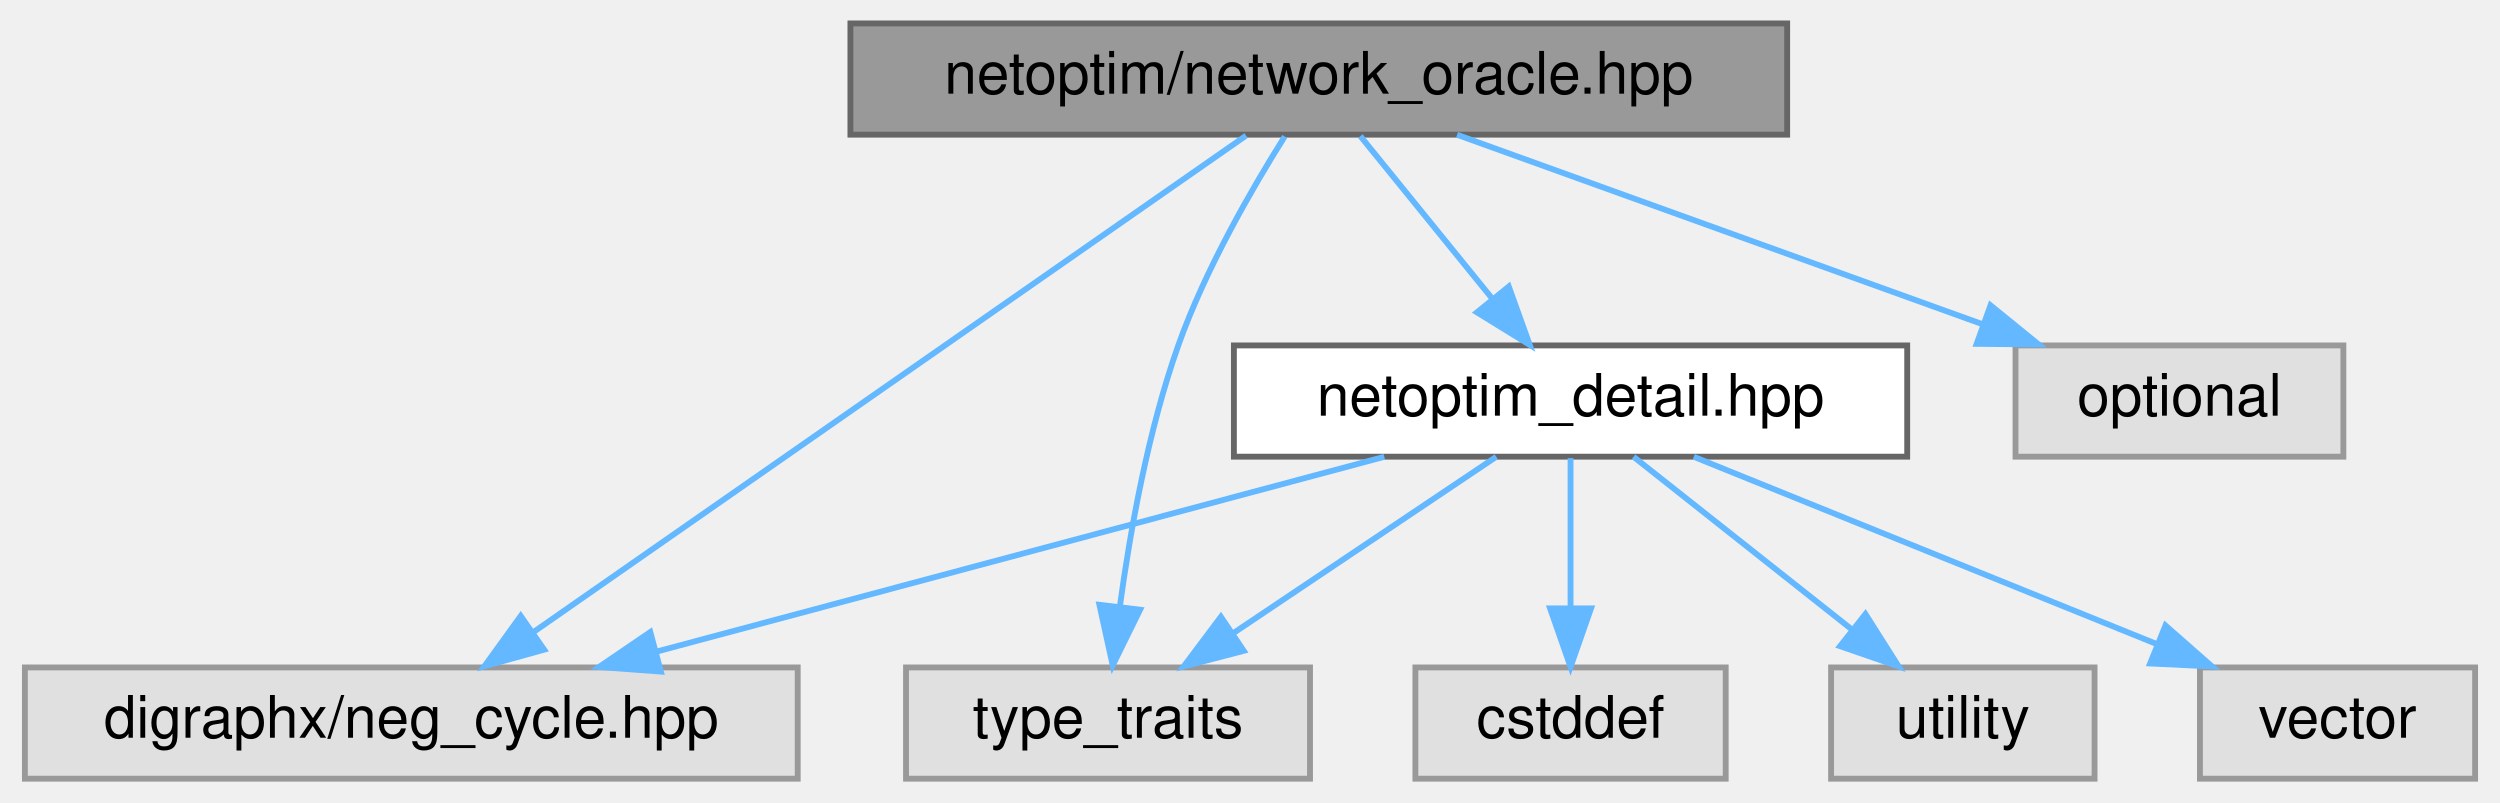
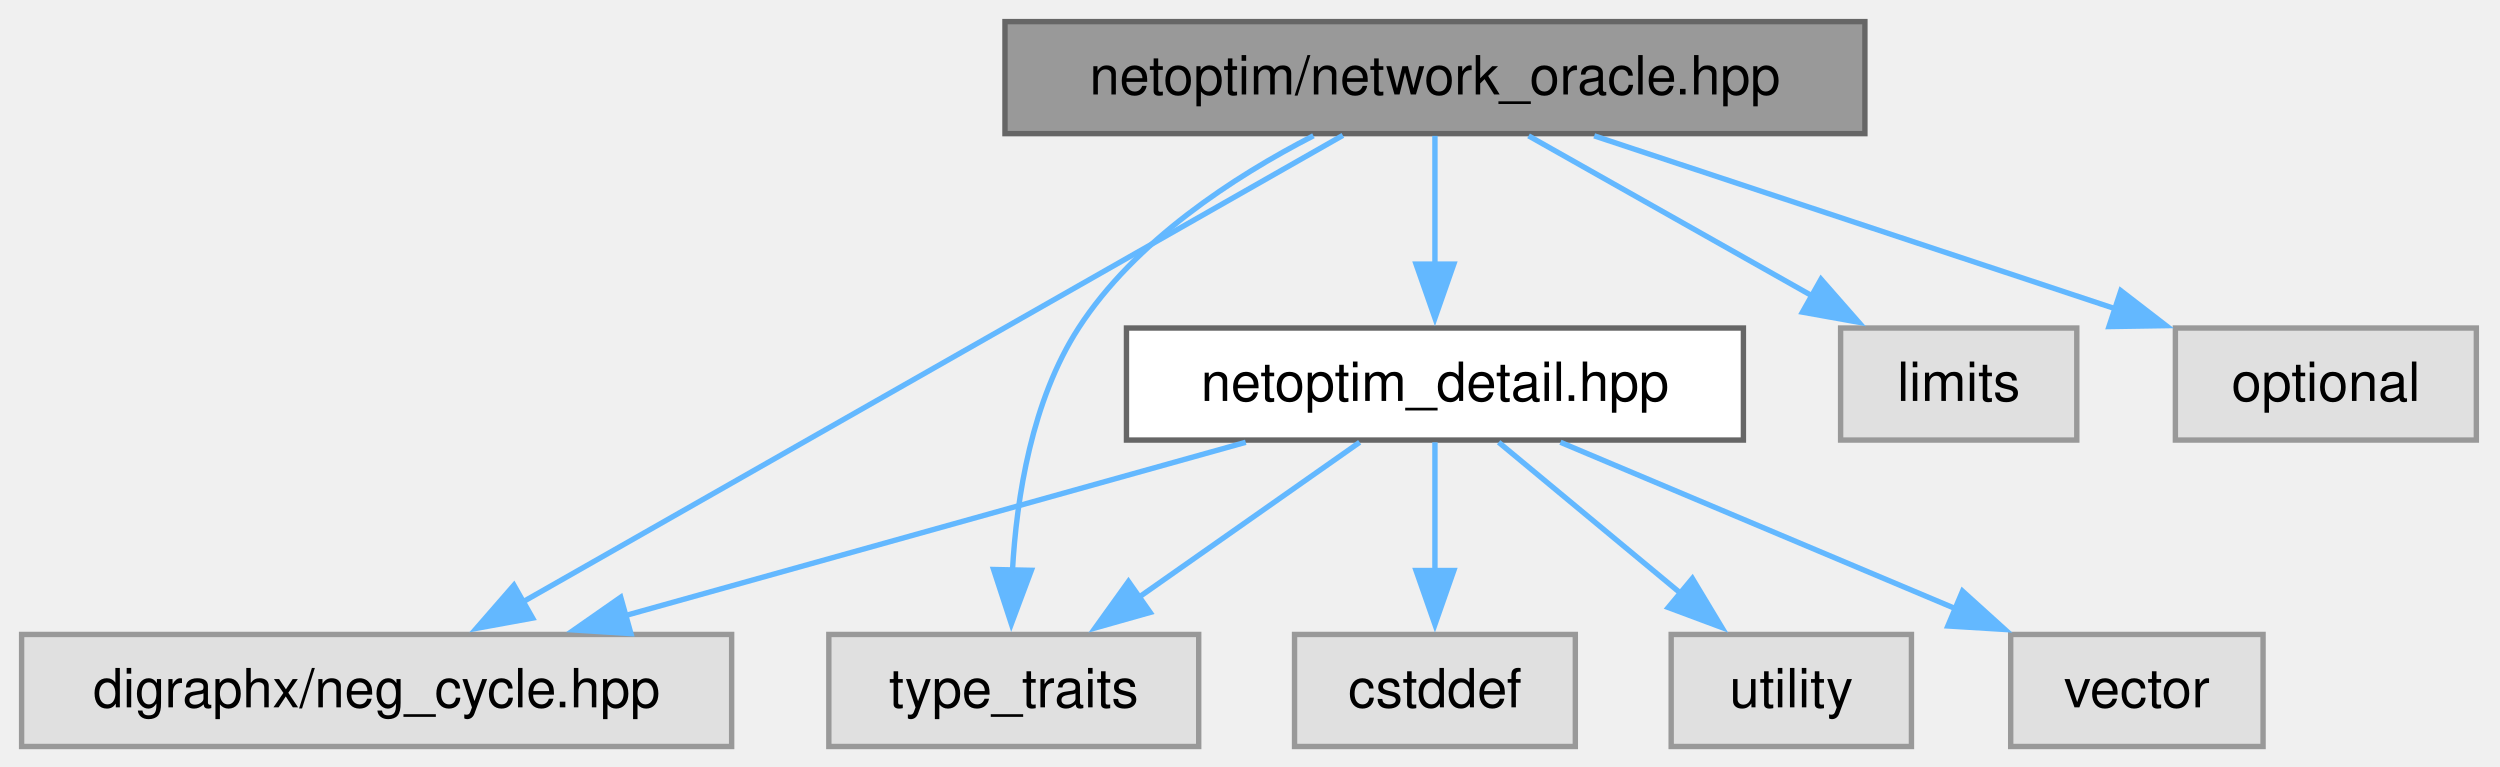
- <svg xmlns="http://www.w3.org/2000/svg" xmlns:xlink="http://www.w3.org/1999/xlink" width="427pt" height="137pt" viewBox="0.00 0.00 426.50 137.00">
-   <g id="graph0" class="graph" transform="scale(1 1) rotate(0) translate(4 133)">
+ <svg xmlns="http://www.w3.org/2000/svg" xmlns:xlink="http://www.w3.org/1999/xlink" width="463pt" height="142pt" viewBox="0.00 0.00 463.00 142.00">
+   <g id="graph0" class="graph" transform="scale(1 1) rotate(0) translate(4 138.25)">
    <g id="Node000001" class="node">
      <g id="a_Node000001">
        <a xlink:title="Oracle for Parametric Network Problems.">
-           <polygon fill="#999999" stroke="#666666" points="301,-129 141,-129 141,-110 301,-110 301,-129" />
-           <text text-anchor="middle" x="221" y="-117" font-family="Helvetica,sans-Serif" font-size="10.00">netoptim/network_oracle.hpp</text>
+           <polygon fill="#999999" stroke="#666666" points="341.38,-134.25 182.12,-134.25 182.12,-113.5 341.38,-113.5 341.38,-134.25" />
+           <text xml:space="preserve" text-anchor="middle" x="261.75" y="-120.75" font-family="Helvetica,sans-Serif" font-size="10.00">netoptim/network_oracle.hpp</text>
        </a>
      </g>
    </g>
    <g id="Node000002" class="node">
      <g id="a_Node000002">
        <a xlink:title=" ">
-           <polygon fill="#e0e0e0" stroke="#999999" points="132,-19 0,-19 0,0 132,0 132,-19" />
-           <text text-anchor="middle" x="66" y="-7" font-family="Helvetica,sans-Serif" font-size="10.00">digraphx/neg_cycle.hpp</text>
+           <polygon fill="#e0e0e0" stroke="#999999" points="131.5,-20.75 0,-20.75 0,0 131.5,0 131.5,-20.75" />
+           <text xml:space="preserve" text-anchor="middle" x="65.75" y="-7.25" font-family="Helvetica,sans-Serif" font-size="10.00">digraphx/neg_cycle.hpp</text>
        </a>
      </g>
    </g>
    <g id="edge1_Node000001_Node000002" class="edge">
      <g id="a_edge1_Node000001_Node000002">
        <a xlink:title=" ">
-           <path fill="none" stroke="#63b8ff" d="M208.58,-109.84C182.05,-91.36 119.62,-47.86 86.88,-25.05" />
-           <polygon fill="#63b8ff" stroke="#63b8ff" points="88.69,-22.04 78.48,-19.2 84.69,-27.79 88.69,-22.04" />
+           <path fill="none" stroke="#63b8ff" d="M244.7,-113.18C210.6,-93.78 133.76,-50.06 92.75,-26.73" />
+           <polygon fill="#63b8ff" stroke="#63b8ff" points="94.64,-23.78 84.22,-21.88 91.18,-29.87 94.64,-23.78" />
        </a>
      </g>
    </g>
    <g id="Node000003" class="node">
      <g id="a_Node000003">
        <a xlink:title=" ">
-           <polygon fill="#e0e0e0" stroke="#999999" points="396,-74 340,-74 340,-55 396,-55 396,-74" />
-           <text text-anchor="middle" x="368" y="-62" font-family="Helvetica,sans-Serif" font-size="10.00">optional</text>
+           <polygon fill="#e0e0e0" stroke="#999999" points="380.62,-77.5 336.88,-77.5 336.88,-56.75 380.62,-56.75 380.62,-77.5" />
+           <text xml:space="preserve" text-anchor="middle" x="358.75" y="-64" font-family="Helvetica,sans-Serif" font-size="10.00">limits</text>
        </a>
      </g>
    </g>
    <g id="edge2_Node000001_Node000003" class="edge">
      <g id="a_edge2_Node000001_Node000003">
        <a xlink:title=" ">
-           <path fill="none" stroke="#63b8ff" d="M244.62,-109.98C268.9,-101.23 306.95,-87.51 334.37,-77.62" />
-           <polygon fill="#63b8ff" stroke="#63b8ff" points="335.73,-80.85 343.95,-74.17 333.36,-74.27 335.73,-80.85" />
+           <path fill="none" stroke="#63b8ff" d="M279.09,-113.09C293.71,-104.83 314.89,-92.88 331.73,-83.38" />
+           <polygon fill="#63b8ff" stroke="#63b8ff" points="333.25,-86.54 340.24,-78.57 329.81,-80.44 333.25,-86.54" />
        </a>
      </g>
    </g>
    <g id="Node000004" class="node">
      <g id="a_Node000004">
        <a xlink:title=" ">
-           <polygon fill="#e0e0e0" stroke="#999999" points="219.5,-19 150.5,-19 150.5,0 219.5,0 219.5,-19" />
-           <text text-anchor="middle" x="185" y="-7" font-family="Helvetica,sans-Serif" font-size="10.00">type_traits</text>
+           <polygon fill="#e0e0e0" stroke="#999999" points="454.62,-77.5 398.88,-77.5 398.88,-56.75 454.62,-56.75 454.62,-77.5" />
+           <text xml:space="preserve" text-anchor="middle" x="426.75" y="-64" font-family="Helvetica,sans-Serif" font-size="10.00">optional</text>
        </a>
      </g>
    </g>
    <g id="edge3_Node000001_Node000004" class="edge">
      <g id="a_edge3_Node000001_Node000004">
        <a xlink:title=" ">
-           <path fill="none" stroke="#63b8ff" d="M215.18,-109.68C209.69,-100.96 201.63,-87.07 197,-74 191.84,-59.44 188.76,-42.18 187.01,-29.33" />
-           <polygon fill="#63b8ff" stroke="#63b8ff" points="190.48,-28.86 185.8,-19.35 183.53,-29.7 190.48,-28.86" />
+           <path fill="none" stroke="#63b8ff" d="M291.25,-113.09C318.21,-104.14 358.26,-90.85 387.84,-81.04" />
+           <polygon fill="#63b8ff" stroke="#63b8ff" points="388.78,-84.41 397.17,-77.94 386.58,-77.77 388.78,-84.41" />
        </a>
      </g>
    </g>
    <g id="Node000005" class="node">
      <g id="a_Node000005">
-         <a xlink:href="netoptim__detail_8hpp.html" target="_top" xlink:title="Internal implementation helpers shared by the netoptim algorithms.">
-           <polygon fill="white" stroke="#666666" points="321.5,-74 206.5,-74 206.5,-55 321.5,-55 321.5,-74" />
-           <text text-anchor="middle" x="264" y="-62" font-family="Helvetica,sans-Serif" font-size="10.00">netoptim_detail.hpp</text>
+         <a xlink:title=" ">
+           <polygon fill="#e0e0e0" stroke="#999999" points="218,-20.75 149.5,-20.75 149.5,0 218,0 218,-20.75" />
+           <text xml:space="preserve" text-anchor="middle" x="183.75" y="-7.25" font-family="Helvetica,sans-Serif" font-size="10.00">type_traits</text>
        </a>
      </g>
    </g>
    <g id="edge4_Node000001_Node000005" class="edge">
      <g id="a_edge4_Node000001_Node000005">
        <a xlink:title=" ">
-           <path fill="none" stroke="#63b8ff" d="M228.1,-109.75C234.17,-102.26 243.09,-91.28 250.51,-82.13" />
-           <polygon fill="#63b8ff" stroke="#63b8ff" points="253.45,-84.06 257.03,-74.09 248.01,-79.65 253.45,-84.06" />
-         </a>
-       </g>
-     </g>
-     <g id="edge6_Node000005_Node000002" class="edge">
-       <g id="a_edge6_Node000005_Node000002">
-         <a xlink:title=" ">
-           <path fill="none" stroke="#63b8ff" d="M232.19,-54.98C198.51,-45.97 145.2,-31.7 108.08,-21.76" />
-           <polygon fill="#63b8ff" stroke="#63b8ff" points="108.63,-18.29 98.06,-19.08 106.82,-25.05 108.63,-18.29" />
-         </a>
-       </g>
-     </g>
-     <g id="edge7_Node000005_Node000004" class="edge">
-       <g id="a_edge7_Node000005_Node000004">
-         <a xlink:title=" ">
-           <path fill="none" stroke="#63b8ff" d="M251.31,-54.98C239.17,-46.84 220.64,-34.41 206.25,-24.76" />
-           <polygon fill="#63b8ff" stroke="#63b8ff" points="208.18,-21.84 197.92,-19.17 204.28,-27.65 208.18,-21.84" />
+           <path fill="none" stroke="#63b8ff" d="M239.25,-113.11C224.53,-105.54 206.17,-93.61 195.75,-77.5 187.12,-64.15 184.27,-46.27 183.5,-32.47" />
+           <polygon fill="#63b8ff" stroke="#63b8ff" points="187.01,-32.63 183.3,-22.71 180.01,-32.78 187.01,-32.63" />
        </a>
      </g>
    </g>
    <g id="Node000006" class="node">
      <g id="a_Node000006">
-         <a xlink:title=" ">
-           <polygon fill="#e0e0e0" stroke="#999999" points="290.5,-19 237.5,-19 237.5,0 290.5,0 290.5,-19" />
-           <text text-anchor="middle" x="264" y="-7" font-family="Helvetica,sans-Serif" font-size="10.00">cstddef</text>
+         <a xlink:href="netoptim__detail_8hpp.html" target="_top" xlink:title="Internal implementation helpers shared by the netoptim algorithms.">
+           <polygon fill="white" stroke="#666666" points="318.88,-77.5 204.62,-77.5 204.62,-56.75 318.88,-56.75 318.88,-77.5" />
+           <text xml:space="preserve" text-anchor="middle" x="261.75" y="-64" font-family="Helvetica,sans-Serif" font-size="10.00">netoptim_detail.hpp</text>
        </a>
      </g>
    </g>
-     <g id="edge5_Node000005_Node000006" class="edge">
-       <g id="a_edge5_Node000005_Node000006">
+     <g id="edge5_Node000001_Node000006" class="edge">
+       <g id="a_edge5_Node000001_Node000006">
        <a xlink:title=" ">
-           <path fill="none" stroke="#63b8ff" d="M264,-54.75C264,-47.8 264,-37.85 264,-29.13" />
-           <polygon fill="#63b8ff" stroke="#63b8ff" points="267.5,-29.09 264,-19.09 260.5,-29.09 267.5,-29.09" />
+           <path fill="none" stroke="#63b8ff" d="M261.75,-113.09C261.75,-106.47 261.75,-97.47 261.75,-89.27" />
+           <polygon fill="#63b8ff" stroke="#63b8ff" points="265.25,-89.34 261.75,-79.34 258.25,-89.34 265.25,-89.34" />
+         </a>
+       </g>
+     </g>
+     <g id="edge7_Node000006_Node000002" class="edge">
+       <g id="a_edge7_Node000006_Node000002">
+         <a xlink:title=" ">
+           <path fill="none" stroke="#63b8ff" d="M226.71,-56.34C194.62,-47.37 146.9,-34.04 111.75,-24.23" />
+           <polygon fill="#63b8ff" stroke="#63b8ff" points="112.85,-20.9 102.28,-21.58 110.96,-27.64 112.85,-20.9" />
+         </a>
+       </g>
+     </g>
+     <g id="edge8_Node000006_Node000005" class="edge">
+       <g id="a_edge8_Node000006_Node000005">
+         <a xlink:title=" ">
+           <path fill="none" stroke="#63b8ff" d="M247.81,-56.34C236.38,-48.32 219.98,-36.81 206.64,-27.44" />
+           <polygon fill="#63b8ff" stroke="#63b8ff" points="209.01,-24.83 198.81,-21.95 204.99,-30.56 209.01,-24.83" />
        </a>
      </g>
    </g>
    <g id="Node000007" class="node">
      <g id="a_Node000007">
        <a xlink:title=" ">
-           <polygon fill="#e0e0e0" stroke="#999999" points="353.5,-19 308.5,-19 308.5,0 353.5,0 353.5,-19" />
-           <text text-anchor="middle" x="331" y="-7" font-family="Helvetica,sans-Serif" font-size="10.00">utility</text>
+           <polygon fill="#e0e0e0" stroke="#999999" points="287.75,-20.75 235.75,-20.75 235.75,0 287.75,0 287.75,-20.75" />
+           <text xml:space="preserve" text-anchor="middle" x="261.75" y="-7.25" font-family="Helvetica,sans-Serif" font-size="10.00">cstddef</text>
        </a>
      </g>
    </g>
-     <g id="edge8_Node000005_Node000007" class="edge">
-       <g id="a_edge8_Node000005_Node000007">
+     <g id="edge6_Node000006_Node000007" class="edge">
+       <g id="a_edge6_Node000006_Node000007">
        <a xlink:title=" ">
-           <path fill="none" stroke="#63b8ff" d="M274.76,-54.98C284.77,-47.07 299.89,-35.11 311.93,-25.58" />
-           <polygon fill="#63b8ff" stroke="#63b8ff" points="314.37,-28.12 320.04,-19.17 310.03,-22.63 314.37,-28.12" />
+           <path fill="none" stroke="#63b8ff" d="M261.75,-56.34C261.75,-49.72 261.75,-40.72 261.75,-32.52" />
+           <polygon fill="#63b8ff" stroke="#63b8ff" points="265.25,-32.59 261.75,-22.59 258.25,-32.59 265.25,-32.59" />
        </a>
      </g>
    </g>
    <g id="Node000008" class="node">
      <g id="a_Node000008">
        <a xlink:title=" ">
-           <polygon fill="#e0e0e0" stroke="#999999" points="418.5,-19 371.5,-19 371.5,0 418.5,0 418.5,-19" />
-           <text text-anchor="middle" x="395" y="-7" font-family="Helvetica,sans-Serif" font-size="10.00">vector</text>
+           <polygon fill="#e0e0e0" stroke="#999999" points="350,-20.75 305.5,-20.75 305.5,0 350,0 350,-20.75" />
+           <text xml:space="preserve" text-anchor="middle" x="327.75" y="-7.25" font-family="Helvetica,sans-Serif" font-size="10.00">utility</text>
        </a>
      </g>
    </g>
-     <g id="edge9_Node000005_Node000008" class="edge">
-       <g id="a_edge9_Node000005_Node000008">
+     <g id="edge9_Node000006_Node000008" class="edge">
+       <g id="a_edge9_Node000006_Node000008">
        <a xlink:title=" ">
-           <path fill="none" stroke="#63b8ff" d="M285.05,-54.98C306.41,-46.34 339.7,-32.87 364.06,-23.02" />
-           <polygon fill="#63b8ff" stroke="#63b8ff" points="365.61,-26.17 373.57,-19.17 362.99,-19.68 365.61,-26.17" />
+           <path fill="none" stroke="#63b8ff" d="M273.55,-56.34C282.93,-48.55 296.29,-37.47 307.39,-28.26" />
+           <polygon fill="#63b8ff" stroke="#63b8ff" points="309.43,-31.12 314.89,-22.04 304.96,-25.74 309.43,-31.12" />
+         </a>
+       </g>
+     </g>
+     <g id="Node000009" class="node">
+       <g id="a_Node000009">
+         <a xlink:title=" ">
+           <polygon fill="#e0e0e0" stroke="#999999" points="415.12,-20.75 368.38,-20.75 368.38,0 415.12,0 415.12,-20.75" />
+           <text xml:space="preserve" text-anchor="middle" x="391.75" y="-7.25" font-family="Helvetica,sans-Serif" font-size="10.00">vector</text>
+         </a>
+       </g>
+     </g>
+     <g id="edge10_Node000006_Node000009" class="edge">
+       <g id="a_edge10_Node000006_Node000009">
+         <a xlink:title=" ">
+           <path fill="none" stroke="#63b8ff" d="M284.99,-56.34C305.42,-47.73 335.39,-35.11 358.38,-25.43" />
+           <polygon fill="#63b8ff" stroke="#63b8ff" points="359.46,-28.77 367.31,-21.67 356.74,-22.32 359.46,-28.77" />
        </a>
      </g>
    </g>
  </g>
</svg>
